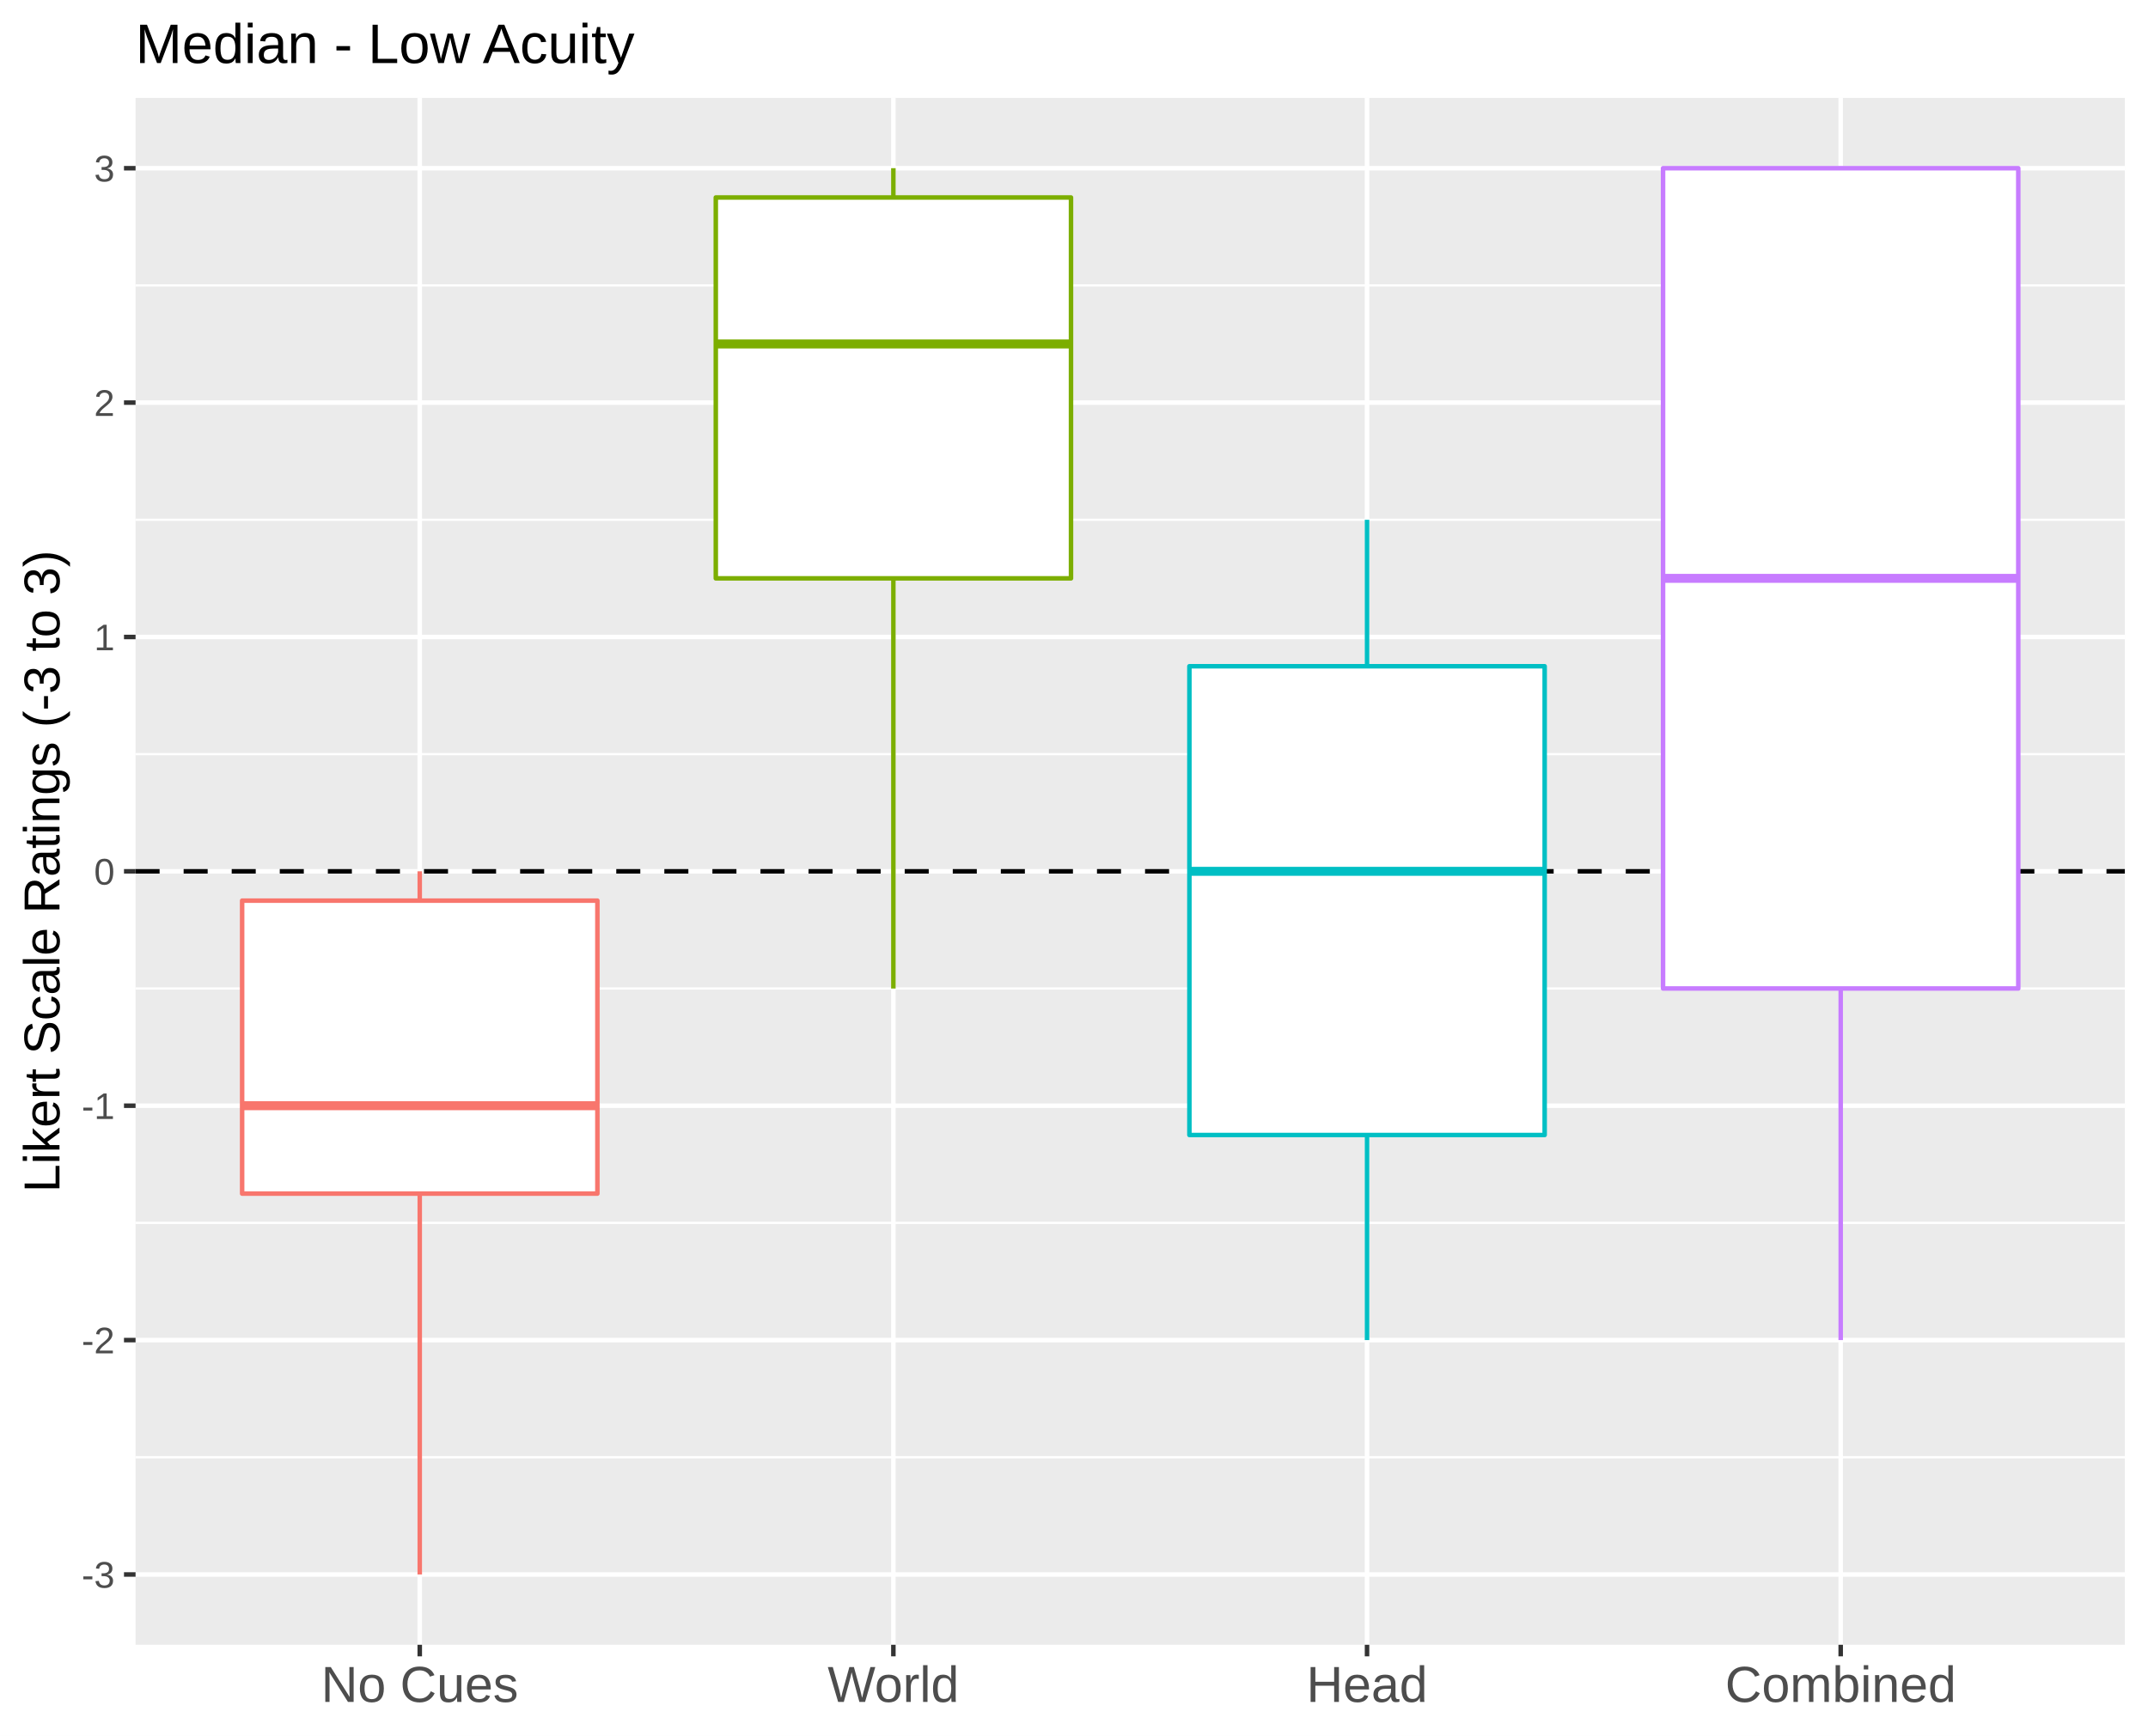
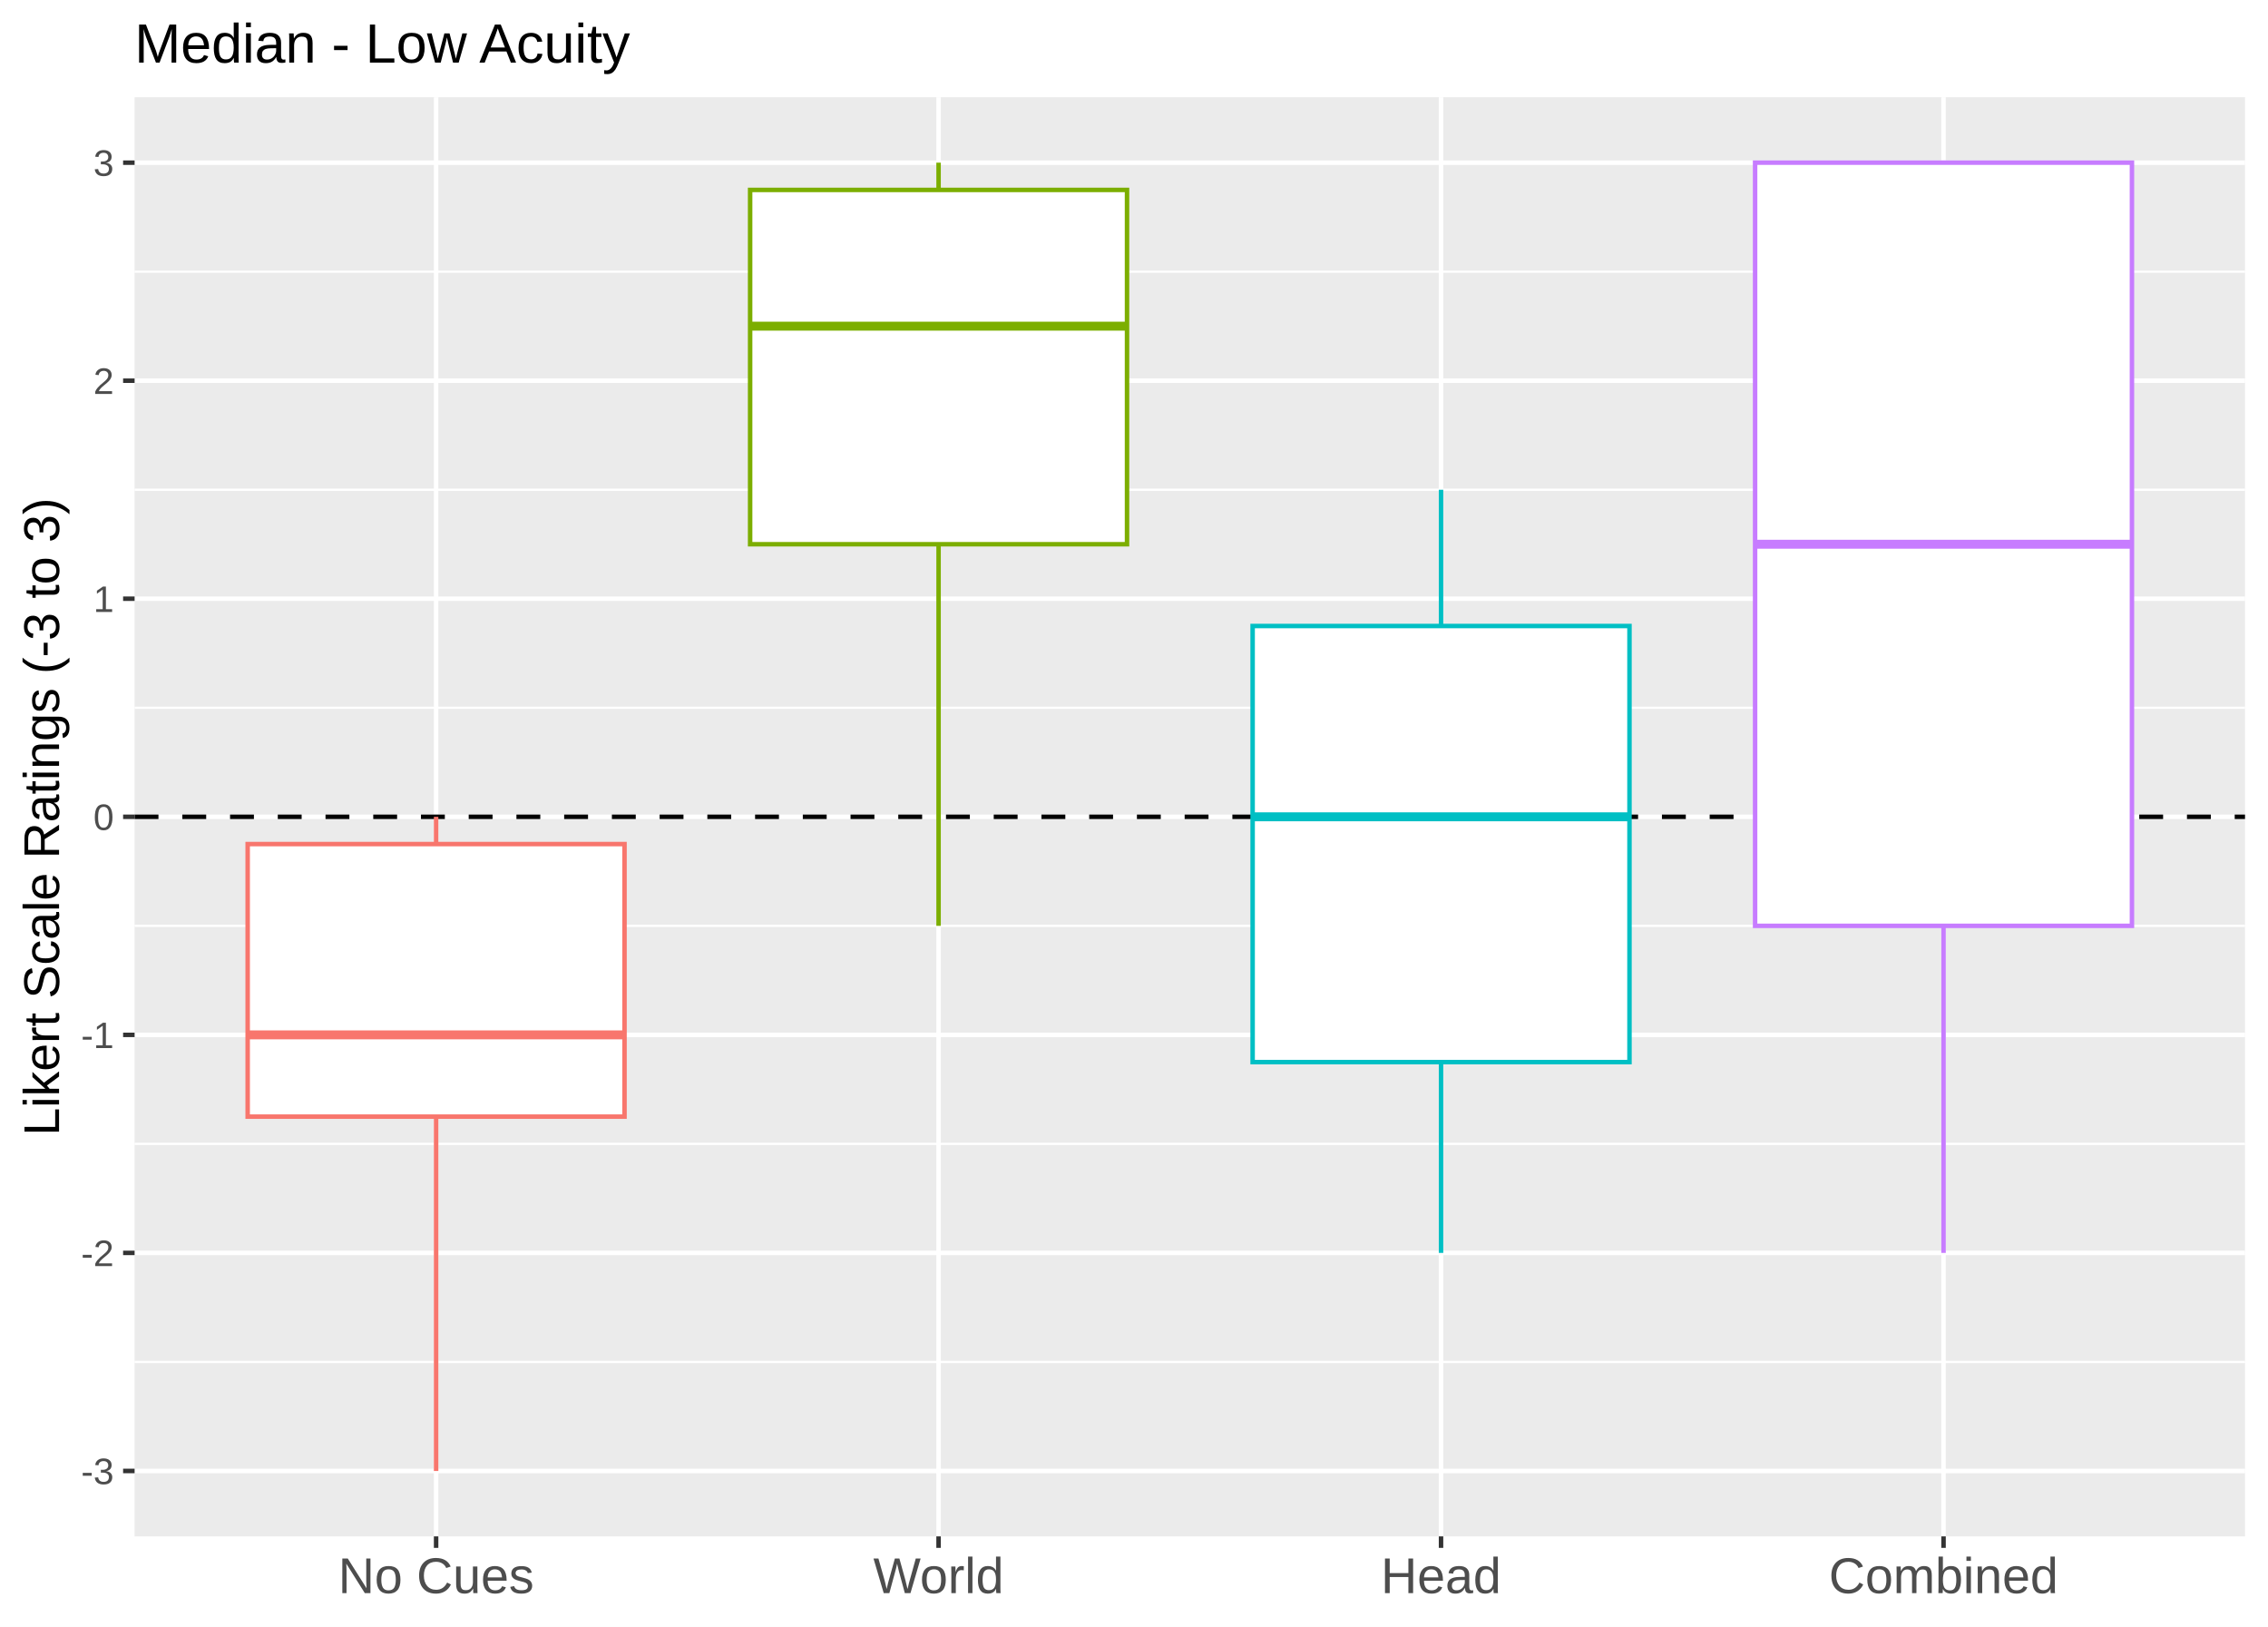
- <svg xmlns="http://www.w3.org/2000/svg" class="svglite" width="508.50pt" height="411.00pt" viewBox="0 0 508.50 411.00">
+ <svg xmlns="http://www.w3.org/2000/svg" class="svglite" width="540.75pt" height="387.75pt" viewBox="0 0 540.75 387.75">
  <defs>
    <style type="text/css">
    .svglite line, .svglite polyline, .svglite polygon, .svglite path, .svglite rect, .svglite circle {
      fill: none;
      stroke: #000000;
      stroke-linecap: round;
      stroke-linejoin: round;
      stroke-miterlimit: 10.00;
    }
    .svglite text {
      white-space: pre;
    }
  </style>
  </defs>
  <rect width="100%" height="100%" style="stroke: none; fill: #FFFFFF;" />
  <defs>
-     <clipPath id="cpMC4wMHw1MDguNTB8MC4wMHw0MTEuMDA=">
-       <rect x="0.00" y="0.00" width="508.50" height="411.00" />
+     <clipPath id="cpMC4wMHw1NDAuNzV8MC4wMHwzODcuNzU=">
+       <rect x="0.00" y="0.00" width="540.75" height="387.75" />
    </clipPath>
  </defs>
-   <g clip-path="url(#cpMC4wMHw1MDguNTB8MC4wMHw0MTEuMDA=)">
-     <rect x="0.00" y="0.00" width="508.50" height="411.00" style="stroke-width: 1.07; stroke: #FFFFFF; fill: #FFFFFF;" />
+   <g clip-path="url(#cpMC4wMHw1NDAuNzV8MC4wMHwzODcuNzU=)">
+     <rect x="0.00" y="0.00" width="540.75" height="387.75" style="stroke-width: 1.07; stroke: #FFFFFF; fill: #FFFFFF;" />
  </g>
  <defs>
-     <clipPath id="cpMzIuMDl8NTAzLjAyfDIzLjE4fDM4OS40Nw==">
-       <rect x="32.09" y="23.18" width="470.93" height="366.29" />
+     <clipPath id="cpMzIuMDl8NTM1LjI3fDIzLjE4fDM2Ni4yMg==">
+       <rect x="32.09" y="23.18" width="503.18" height="343.04" />
    </clipPath>
  </defs>
-   <g clip-path="url(#cpMzIuMDl8NTAzLjAyfDIzLjE4fDM4OS40Nw==)">
-     <rect x="32.09" y="23.18" width="470.93" height="366.29" style="stroke-width: 1.07; stroke: none; fill: #EBEBEB;" />
-     <polyline points="32.09,345.07 503.02,345.07 " style="stroke-width: 0.53; stroke: #FFFFFF; stroke-linecap: butt;" />
-     <polyline points="32.09,289.57 503.02,289.57 " style="stroke-width: 0.53; stroke: #FFFFFF; stroke-linecap: butt;" />
-     <polyline points="32.09,234.07 503.02,234.07 " style="stroke-width: 0.53; stroke: #FFFFFF; stroke-linecap: butt;" />
-     <polyline points="32.09,178.58 503.02,178.58 " style="stroke-width: 0.53; stroke: #FFFFFF; stroke-linecap: butt;" />
-     <polyline points="32.09,123.08 503.02,123.08 " style="stroke-width: 0.53; stroke: #FFFFFF; stroke-linecap: butt;" />
-     <polyline points="32.09,67.58 503.02,67.58 " style="stroke-width: 0.53; stroke: #FFFFFF; stroke-linecap: butt;" />
-     <polyline points="32.09,372.82 503.02,372.82 " style="stroke-width: 1.07; stroke: #FFFFFF; stroke-linecap: butt;" />
-     <polyline points="32.09,317.32 503.02,317.32 " style="stroke-width: 1.07; stroke: #FFFFFF; stroke-linecap: butt;" />
-     <polyline points="32.09,261.82 503.02,261.82 " style="stroke-width: 1.07; stroke: #FFFFFF; stroke-linecap: butt;" />
-     <polyline points="32.09,206.32 503.02,206.32 " style="stroke-width: 1.07; stroke: #FFFFFF; stroke-linecap: butt;" />
-     <polyline points="32.09,150.83 503.02,150.83 " style="stroke-width: 1.07; stroke: #FFFFFF; stroke-linecap: butt;" />
-     <polyline points="32.09,95.33 503.02,95.33 " style="stroke-width: 1.07; stroke: #FFFFFF; stroke-linecap: butt;" />
-     <polyline points="32.09,39.83 503.02,39.83 " style="stroke-width: 1.07; stroke: #FFFFFF; stroke-linecap: butt;" />
-     <polyline points="99.37,389.47 99.37,23.18 " style="stroke-width: 1.07; stroke: #FFFFFF; stroke-linecap: butt;" />
-     <polyline points="211.49,389.47 211.49,23.18 " style="stroke-width: 1.07; stroke: #FFFFFF; stroke-linecap: butt;" />
-     <polyline points="323.62,389.47 323.62,23.18 " style="stroke-width: 1.07; stroke: #FFFFFF; stroke-linecap: butt;" />
-     <polyline points="435.75,389.47 435.75,23.18 " style="stroke-width: 1.07; stroke: #FFFFFF; stroke-linecap: butt;" />
-     <line x1="32.09" y1="206.32" x2="503.02" y2="206.32" style="stroke-width: 1.07; stroke-dasharray: 5.69,5.69; stroke-linecap: butt;" />
-     <line x1="99.37" y1="213.26" x2="99.37" y2="206.32" style="stroke-width: 1.07; stroke: #F8766D; stroke-linecap: butt;" />
-     <line x1="99.37" y1="282.64" x2="99.37" y2="372.82" style="stroke-width: 1.07; stroke: #F8766D; stroke-linecap: butt;" />
-     <polygon points="57.32,213.26 57.32,282.64 141.42,282.64 141.42,213.26 57.32,213.26 " style="stroke-width: 1.07; stroke: #F8766D; fill: #FFFFFF;" />
-     <line x1="57.32" y1="261.82" x2="141.42" y2="261.82" style="stroke-width: 2.13; stroke: #F8766D; stroke-linecap: butt;" />
-     <line x1="211.49" y1="46.76" x2="211.49" y2="39.83" style="stroke-width: 1.07; stroke: #7CAE00; stroke-linecap: butt;" />
-     <line x1="211.49" y1="136.95" x2="211.49" y2="234.07" style="stroke-width: 1.07; stroke: #7CAE00; stroke-linecap: butt;" />
-     <polygon points="169.45,46.76 169.45,136.95 253.54,136.95 253.54,46.76 169.45,46.76 " style="stroke-width: 1.07; stroke: #7CAE00; fill: #FFFFFF;" />
-     <line x1="169.45" y1="81.45" x2="253.54" y2="81.45" style="stroke-width: 2.13; stroke: #7CAE00; stroke-linecap: butt;" />
-     <line x1="323.62" y1="157.76" x2="323.62" y2="123.08" style="stroke-width: 1.07; stroke: #00BFC4; stroke-linecap: butt;" />
-     <line x1="323.62" y1="268.76" x2="323.62" y2="317.32" style="stroke-width: 1.07; stroke: #00BFC4; stroke-linecap: butt;" />
-     <polygon points="281.57,157.76 281.57,268.76 365.67,268.76 365.67,157.76 281.57,157.76 " style="stroke-width: 1.07; stroke: #00BFC4; fill: #FFFFFF;" />
-     <line x1="281.57" y1="206.32" x2="365.67" y2="206.32" style="stroke-width: 2.13; stroke: #00BFC4; stroke-linecap: butt;" />
-     <line x1="435.75" y1="39.83" x2="435.75" y2="39.83" style="stroke-width: 1.07; stroke: #C77CFF; stroke-linecap: butt;" />
-     <line x1="435.75" y1="234.07" x2="435.75" y2="317.32" style="stroke-width: 1.07; stroke: #C77CFF; stroke-linecap: butt;" />
-     <polygon points="393.70,39.83 393.70,234.07 477.79,234.07 477.79,39.83 393.70,39.83 " style="stroke-width: 1.07; stroke: #C77CFF; fill: #FFFFFF;" />
-     <line x1="393.70" y1="136.95" x2="477.79" y2="136.95" style="stroke-width: 2.13; stroke: #C77CFF; stroke-linecap: butt;" />
+   <g clip-path="url(#cpMzIuMDl8NTM1LjI3fDIzLjE4fDM2Ni4yMg==)">
+     <rect x="32.09" y="23.18" width="503.18" height="343.04" style="stroke-width: 1.07; stroke: none; fill: #EBEBEB;" />
+     <polyline points="32.09,324.64 535.27,324.64 " style="stroke-width: 0.53; stroke: #FFFFFF; stroke-linecap: butt;" />
+     <polyline points="32.09,272.66 535.27,272.66 " style="stroke-width: 0.53; stroke: #FFFFFF; stroke-linecap: butt;" />
+     <polyline points="32.09,220.69 535.27,220.69 " style="stroke-width: 0.53; stroke: #FFFFFF; stroke-linecap: butt;" />
+     <polyline points="32.09,168.71 535.27,168.71 " style="stroke-width: 0.53; stroke: #FFFFFF; stroke-linecap: butt;" />
+     <polyline points="32.09,116.74 535.27,116.74 " style="stroke-width: 0.53; stroke: #FFFFFF; stroke-linecap: butt;" />
+     <polyline points="32.09,64.76 535.27,64.76 " style="stroke-width: 0.53; stroke: #FFFFFF; stroke-linecap: butt;" />
+     <polyline points="32.09,350.63 535.27,350.63 " style="stroke-width: 1.07; stroke: #FFFFFF; stroke-linecap: butt;" />
+     <polyline points="32.09,298.65 535.27,298.65 " style="stroke-width: 1.07; stroke: #FFFFFF; stroke-linecap: butt;" />
+     <polyline points="32.09,246.68 535.27,246.68 " style="stroke-width: 1.07; stroke: #FFFFFF; stroke-linecap: butt;" />
+     <polyline points="32.09,194.70 535.27,194.70 " style="stroke-width: 1.07; stroke: #FFFFFF; stroke-linecap: butt;" />
+     <polyline points="32.09,142.72 535.27,142.72 " style="stroke-width: 1.07; stroke: #FFFFFF; stroke-linecap: butt;" />
+     <polyline points="32.09,90.75 535.27,90.75 " style="stroke-width: 1.07; stroke: #FFFFFF; stroke-linecap: butt;" />
+     <polyline points="32.09,38.77 535.27,38.77 " style="stroke-width: 1.07; stroke: #FFFFFF; stroke-linecap: butt;" />
+     <polyline points="103.98,366.22 103.98,23.18 " style="stroke-width: 1.07; stroke: #FFFFFF; stroke-linecap: butt;" />
+     <polyline points="223.78,366.22 223.78,23.18 " style="stroke-width: 1.07; stroke: #FFFFFF; stroke-linecap: butt;" />
+     <polyline points="343.58,366.22 343.58,23.18 " style="stroke-width: 1.07; stroke: #FFFFFF; stroke-linecap: butt;" />
+     <polyline points="463.39,366.22 463.39,23.18 " style="stroke-width: 1.07; stroke: #FFFFFF; stroke-linecap: butt;" />
+     <line x1="32.09" y1="194.70" x2="535.27" y2="194.70" style="stroke-width: 1.07; stroke-dasharray: 5.69,5.69; stroke-linecap: butt;" />
+     <line x1="103.98" y1="201.20" x2="103.98" y2="194.70" style="stroke-width: 1.07; stroke: #F8766D; stroke-linecap: butt;" />
+     <line x1="103.98" y1="266.17" x2="103.98" y2="350.63" style="stroke-width: 1.07; stroke: #F8766D; stroke-linecap: butt;" />
+     <polygon points="59.05,201.20 59.05,266.17 148.90,266.17 148.90,201.20 59.05,201.20 " style="stroke-width: 1.07; stroke: #F8766D; stroke-linecap: butt; stroke-linejoin: miter; fill: #FFFFFF;" />
+     <line x1="59.05" y1="246.68" x2="148.90" y2="246.68" style="stroke-width: 2.13; stroke: #F8766D; stroke-linecap: butt; stroke-linejoin: miter;" />
+     <line x1="223.78" y1="45.27" x2="223.78" y2="38.77" style="stroke-width: 1.07; stroke: #7CAE00; stroke-linecap: butt;" />
+     <line x1="223.78" y1="129.73" x2="223.78" y2="220.69" style="stroke-width: 1.07; stroke: #7CAE00; stroke-linecap: butt;" />
+     <polygon points="178.85,45.27 178.85,129.73 268.71,129.73 268.71,45.27 178.85,45.27 " style="stroke-width: 1.07; stroke: #7CAE00; stroke-linecap: butt; stroke-linejoin: miter; fill: #FFFFFF;" />
+     <line x1="178.85" y1="77.75" x2="268.71" y2="77.75" style="stroke-width: 2.13; stroke: #7CAE00; stroke-linecap: butt; stroke-linejoin: miter;" />
+     <line x1="343.58" y1="149.22" x2="343.58" y2="116.74" style="stroke-width: 1.07; stroke: #00BFC4; stroke-linecap: butt;" />
+     <line x1="343.58" y1="253.17" x2="343.58" y2="298.65" style="stroke-width: 1.07; stroke: #00BFC4; stroke-linecap: butt;" />
+     <polygon points="298.66,149.22 298.66,253.17 388.51,253.17 388.51,149.22 298.66,149.22 " style="stroke-width: 1.07; stroke: #00BFC4; stroke-linecap: butt; stroke-linejoin: miter; fill: #FFFFFF;" />
+     <line x1="298.66" y1="194.70" x2="388.51" y2="194.70" style="stroke-width: 2.13; stroke: #00BFC4; stroke-linecap: butt; stroke-linejoin: miter;" />
+     <line x1="463.39" y1="38.77" x2="463.39" y2="38.77" style="stroke-width: 1.07; stroke: #C77CFF; stroke-linecap: butt;" />
+     <line x1="463.39" y1="220.69" x2="463.39" y2="298.65" style="stroke-width: 1.07; stroke: #C77CFF; stroke-linecap: butt;" />
+     <polygon points="418.46,38.77 418.46,220.69 508.31,220.69 508.31,38.77 418.46,38.77 " style="stroke-width: 1.07; stroke: #C77CFF; stroke-linecap: butt; stroke-linejoin: miter; fill: #FFFFFF;" />
+     <line x1="418.46" y1="129.73" x2="508.31" y2="129.73" style="stroke-width: 2.13; stroke: #C77CFF; stroke-linecap: butt; stroke-linejoin: miter;" />
  </g>
-   <g clip-path="url(#cpMC4wMHw1MDguNTB8MC4wMHw0MTEuMDA=)">
-     <text x="27.16" y="375.97" text-anchor="end" style="font-size: 8.80px;fill: #4D4D4D; font-family: &quot;Arial&quot;;" textLength="7.83px" lengthAdjust="spacingAndGlyphs">-3</text>
-     <text x="27.16" y="320.47" text-anchor="end" style="font-size: 8.80px;fill: #4D4D4D; font-family: &quot;Arial&quot;;" textLength="7.83px" lengthAdjust="spacingAndGlyphs">-2</text>
-     <text x="27.16" y="264.97" text-anchor="end" style="font-size: 8.80px;fill: #4D4D4D; font-family: &quot;Arial&quot;;" textLength="7.83px" lengthAdjust="spacingAndGlyphs">-1</text>
-     <text x="27.16" y="209.47" text-anchor="end" style="font-size: 8.80px;fill: #4D4D4D; font-family: &quot;Arial&quot;;" textLength="4.90px" lengthAdjust="spacingAndGlyphs">0</text>
-     <text x="27.16" y="153.98" text-anchor="end" style="font-size: 8.80px;fill: #4D4D4D; font-family: &quot;Arial&quot;;" textLength="4.90px" lengthAdjust="spacingAndGlyphs">1</text>
-     <text x="27.16" y="98.48" text-anchor="end" style="font-size: 8.80px;fill: #4D4D4D; font-family: &quot;Arial&quot;;" textLength="4.90px" lengthAdjust="spacingAndGlyphs">2</text>
-     <text x="27.16" y="42.98" text-anchor="end" style="font-size: 8.80px;fill: #4D4D4D; font-family: &quot;Arial&quot;;" textLength="4.90px" lengthAdjust="spacingAndGlyphs">3</text>
-     <polyline points="29.35,372.82 32.09,372.82 " style="stroke-width: 1.07; stroke: #333333; stroke-linecap: butt;" />
-     <polyline points="29.35,317.32 32.09,317.32 " style="stroke-width: 1.07; stroke: #333333; stroke-linecap: butt;" />
-     <polyline points="29.35,261.82 32.09,261.82 " style="stroke-width: 1.07; stroke: #333333; stroke-linecap: butt;" />
-     <polyline points="29.35,206.32 32.09,206.32 " style="stroke-width: 1.07; stroke: #333333; stroke-linecap: butt;" />
-     <polyline points="29.35,150.83 32.09,150.83 " style="stroke-width: 1.07; stroke: #333333; stroke-linecap: butt;" />
-     <polyline points="29.35,95.33 32.09,95.33 " style="stroke-width: 1.07; stroke: #333333; stroke-linecap: butt;" />
-     <polyline points="29.35,39.83 32.09,39.83 " style="stroke-width: 1.07; stroke: #333333; stroke-linecap: butt;" />
-     <polyline points="99.37,392.21 99.37,389.47 " style="stroke-width: 1.07; stroke: #333333; stroke-linecap: butt;" />
-     <polyline points="211.49,392.21 211.49,389.47 " style="stroke-width: 1.07; stroke: #333333; stroke-linecap: butt;" />
-     <polyline points="323.62,392.21 323.62,389.47 " style="stroke-width: 1.07; stroke: #333333; stroke-linecap: butt;" />
-     <polyline points="435.75,392.21 435.75,389.47 " style="stroke-width: 1.07; stroke: #333333; stroke-linecap: butt;" />
-     <text x="99.37" y="403.00" text-anchor="middle" style="font-size: 12.00px;fill: #4D4D4D; font-family: &quot;Arial&quot;;" textLength="46.70px" lengthAdjust="spacingAndGlyphs">No Cues</text>
-     <text x="211.49" y="403.00" text-anchor="middle" style="font-size: 12.00px;fill: #4D4D4D; font-family: &quot;Arial&quot;;" textLength="31.12px" lengthAdjust="spacingAndGlyphs">World</text>
-     <text x="323.62" y="403.00" text-anchor="middle" style="font-size: 12.00px;fill: #4D4D4D; font-family: &quot;Arial&quot;;" textLength="28.69px" lengthAdjust="spacingAndGlyphs">Head</text>
-     <text x="435.75" y="403.00" text-anchor="middle" style="font-size: 12.00px;fill: #4D4D4D; font-family: &quot;Arial&quot;;" textLength="54.71px" lengthAdjust="spacingAndGlyphs">Combined</text>
-     <text transform="translate(14.08,206.32) rotate(-90)" text-anchor="middle" style="font-size: 12.00px; font-family: &quot;Arial&quot;;" textLength="152.08px" lengthAdjust="spacingAndGlyphs">Likert Scale Ratings (-3 to 3)</text>
+   <g clip-path="url(#cpMC4wMHw1NDAuNzV8MC4wMHwzODcuNzU=)">
+     <text x="27.16" y="353.78" text-anchor="end" style="font-size: 8.80px;fill: #4D4D4D; font-family: &quot;Arial&quot;;" textLength="7.83px" lengthAdjust="spacingAndGlyphs">-3</text>
+     <text x="27.16" y="301.80" text-anchor="end" style="font-size: 8.80px;fill: #4D4D4D; font-family: &quot;Arial&quot;;" textLength="7.83px" lengthAdjust="spacingAndGlyphs">-2</text>
+     <text x="27.16" y="249.83" text-anchor="end" style="font-size: 8.80px;fill: #4D4D4D; font-family: &quot;Arial&quot;;" textLength="7.83px" lengthAdjust="spacingAndGlyphs">-1</text>
+     <text x="27.16" y="197.85" text-anchor="end" style="font-size: 8.80px;fill: #4D4D4D; font-family: &quot;Arial&quot;;" textLength="4.90px" lengthAdjust="spacingAndGlyphs">0</text>
+     <text x="27.16" y="145.87" text-anchor="end" style="font-size: 8.80px;fill: #4D4D4D; font-family: &quot;Arial&quot;;" textLength="4.90px" lengthAdjust="spacingAndGlyphs">1</text>
+     <text x="27.16" y="93.90" text-anchor="end" style="font-size: 8.80px;fill: #4D4D4D; font-family: &quot;Arial&quot;;" textLength="4.90px" lengthAdjust="spacingAndGlyphs">2</text>
+     <text x="27.16" y="41.92" text-anchor="end" style="font-size: 8.80px;fill: #4D4D4D; font-family: &quot;Arial&quot;;" textLength="4.90px" lengthAdjust="spacingAndGlyphs">3</text>
+     <polyline points="29.35,350.63 32.09,350.63 " style="stroke-width: 1.07; stroke: #333333; stroke-linecap: butt;" />
+     <polyline points="29.35,298.65 32.09,298.65 " style="stroke-width: 1.07; stroke: #333333; stroke-linecap: butt;" />
+     <polyline points="29.35,246.68 32.09,246.68 " style="stroke-width: 1.07; stroke: #333333; stroke-linecap: butt;" />
+     <polyline points="29.35,194.70 32.09,194.70 " style="stroke-width: 1.07; stroke: #333333; stroke-linecap: butt;" />
+     <polyline points="29.35,142.72 32.09,142.72 " style="stroke-width: 1.07; stroke: #333333; stroke-linecap: butt;" />
+     <polyline points="29.35,90.75 32.09,90.75 " style="stroke-width: 1.07; stroke: #333333; stroke-linecap: butt;" />
+     <polyline points="29.35,38.77 32.09,38.77 " style="stroke-width: 1.07; stroke: #333333; stroke-linecap: butt;" />
+     <polyline points="103.98,368.96 103.98,366.22 " style="stroke-width: 1.07; stroke: #333333; stroke-linecap: butt;" />
+     <polyline points="223.78,368.96 223.78,366.22 " style="stroke-width: 1.07; stroke: #333333; stroke-linecap: butt;" />
+     <polyline points="343.58,368.96 343.58,366.22 " style="stroke-width: 1.07; stroke: #333333; stroke-linecap: butt;" />
+     <polyline points="463.39,368.96 463.39,366.22 " style="stroke-width: 1.07; stroke: #333333; stroke-linecap: butt;" />
+     <text x="103.98" y="379.75" text-anchor="middle" style="font-size: 12.00px;fill: #4D4D4D; font-family: &quot;Arial&quot;;" textLength="46.70px" lengthAdjust="spacingAndGlyphs">No Cues</text>
+     <text x="223.78" y="379.75" text-anchor="middle" style="font-size: 12.00px;fill: #4D4D4D; font-family: &quot;Arial&quot;;" textLength="31.12px" lengthAdjust="spacingAndGlyphs">World</text>
+     <text x="343.58" y="379.75" text-anchor="middle" style="font-size: 12.00px;fill: #4D4D4D; font-family: &quot;Arial&quot;;" textLength="28.69px" lengthAdjust="spacingAndGlyphs">Head</text>
+     <text x="463.39" y="379.75" text-anchor="middle" style="font-size: 12.00px;fill: #4D4D4D; font-family: &quot;Arial&quot;;" textLength="54.71px" lengthAdjust="spacingAndGlyphs">Combined</text>
+     <text transform="translate(14.08,194.70) rotate(-90)" text-anchor="middle" style="font-size: 12.00px; font-family: &quot;Arial&quot;;" textLength="152.08px" lengthAdjust="spacingAndGlyphs">Likert Scale Ratings (-3 to 3)</text>
    <text x="32.09" y="14.93" style="font-size: 13.20px; font-family: &quot;Arial&quot;;" textLength="118.04px" lengthAdjust="spacingAndGlyphs">Median - Low Acuity</text>
  </g>
</svg>
